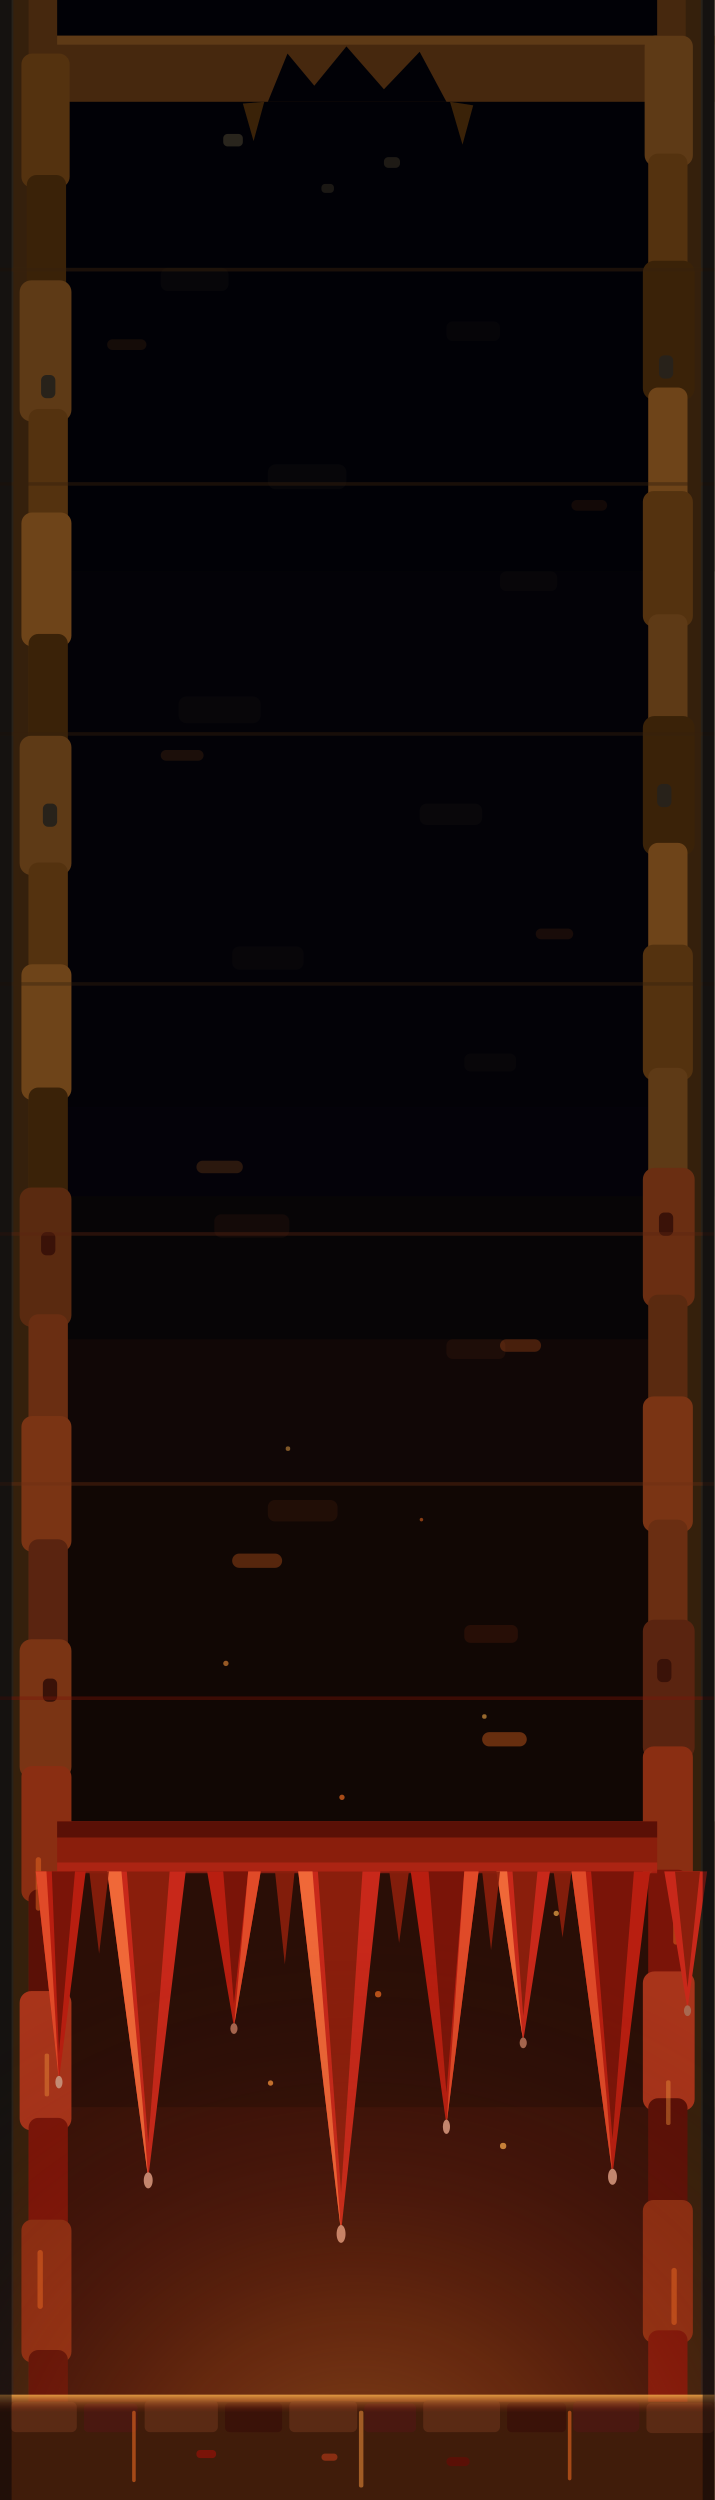
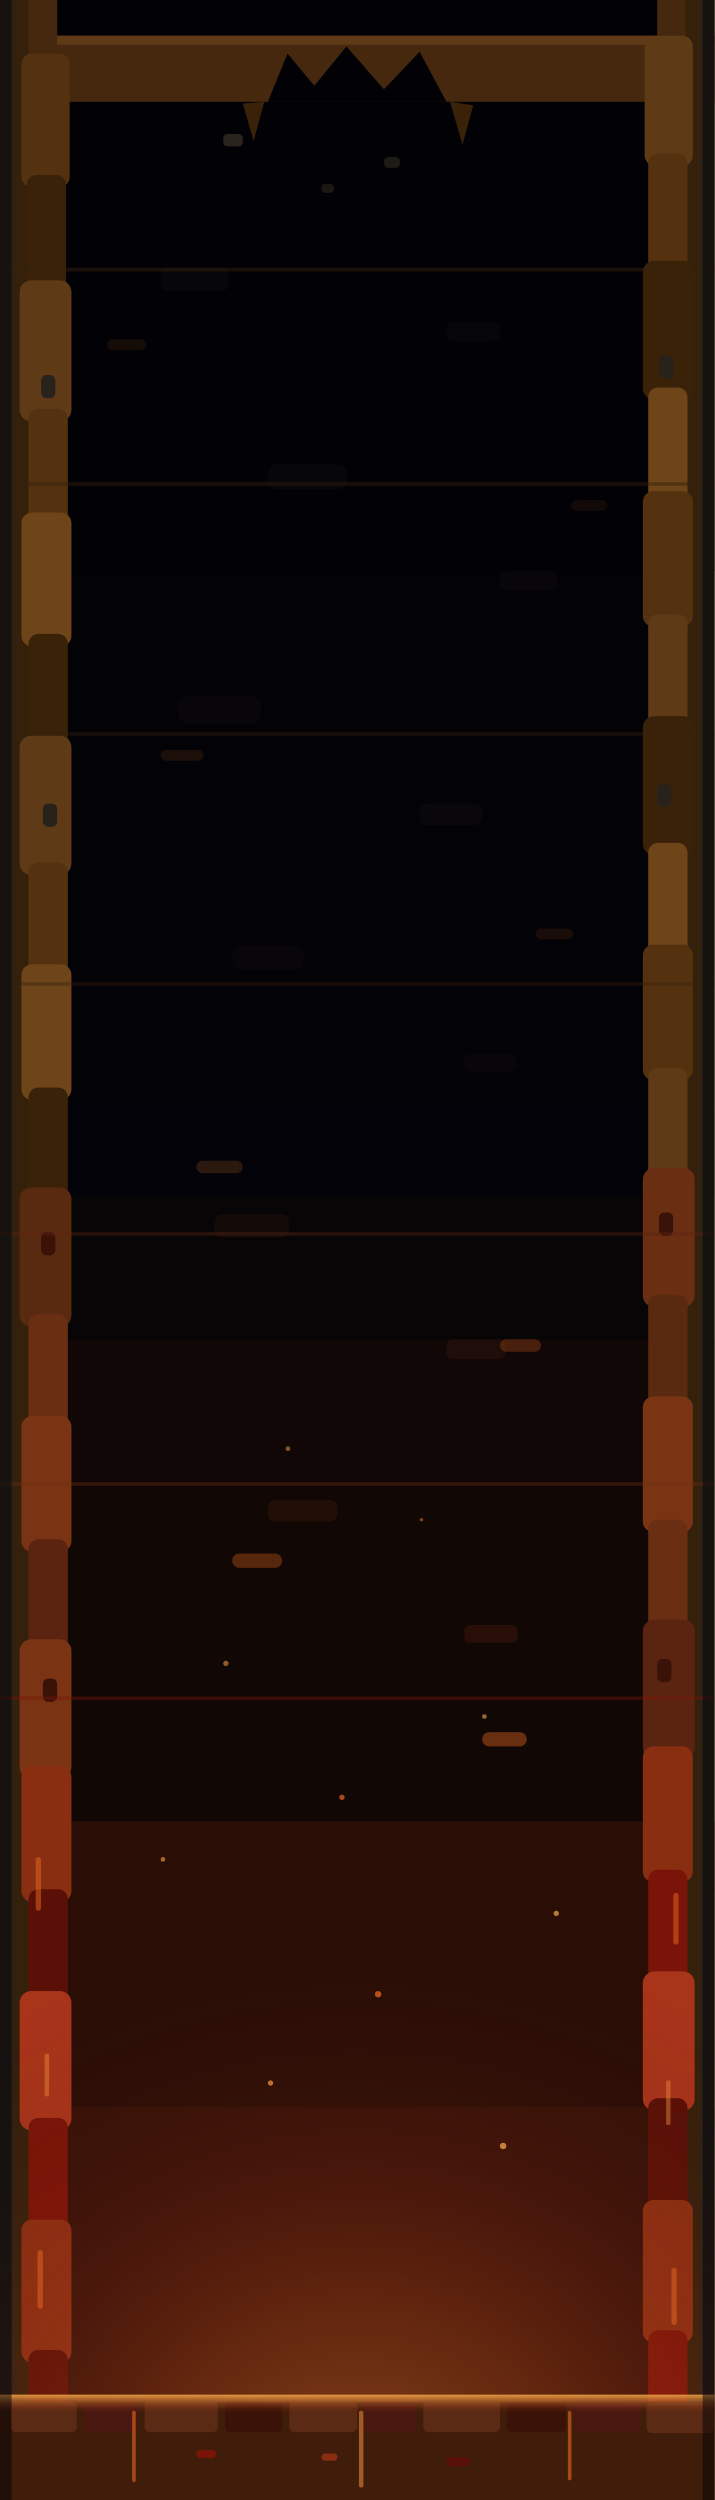
- <svg xmlns="http://www.w3.org/2000/svg" width="800" height="2800" viewBox="0 0 800 2800" fill="none" preserveAspectRatio="xMidYMid slice">
+ <svg xmlns="http://www.w3.org/2000/svg" width="800" height="2800" viewBox="0 0 800 2800" fill="none">
+   <g clip-path="url(#clip0_252_96)">
+     <path d="M800 0H0V2800H800V0Z" fill="#070503" />
+     <path d="M800 0H0V640H800V0Z" fill="#010106" />
+     <path opacity="0.7" d="M800 640H0V1340H800V640Z" fill="#020208" />
+     <path opacity="0.08" d="M800 1240H0V1660H800V1240Z" fill="#0D062B" />
+     <path opacity="0.55" d="M800 1500H0V2120H800V1500Z" fill="#1A0A06" />
+     <path d="M800 2040H0V2800H800V2040Z" fill="#2A0E06" />
+     <path opacity="0.7" d="M800 2360H0V2800H800V2360Z" fill="#3A1208" />
+     <path d="M800 40H0V114H800V40Z" fill="#46280E" />
+     <path d="M800 40H0V50H800V40Z" fill="#5E3A16" />
+     <path d="M300 114L322 60L352 96L388 52L430 100L470 58L500 114H300Z" fill="#010106" />
+     <path d="M300 114H500V150H300V114Z" fill="#010106" />
+     <path d="M296 114L284 158L272 116L296 114Z" fill="#3A2208" />
+     <path d="M504 114L518 162L530 118L504 114Z" fill="#3A2208" />
+     <path opacity="0.7" d="M267 150H255C252.239 150 250 152.239 250 155V159C250 161.761 252.239 164 255 164H267C269.761 164 272 161.761 272 159V155C272 152.239 269.761 150 267 150Z" fill="#3A3426" />
+     <path opacity="0.6" d="M443 176H435C432.239 176 430 178.239 430 181V183C430 185.761 432.239 188 435 188H443C445.761 188 448 185.761 448 183V181C448 178.239 445.761 176 443 176Z" fill="#322C20" />
+     <path opacity="0.45" d="M370 206H364C361.791 206 360 207.791 360 210V212C360 214.209 361.791 216 364 216H370C372.209 216 374 214.209 374 212V210C374 207.791 372.209 206 370 206Z" fill="#3A3426" />
+     <path d="M64 0H0V2800H64V0Z" fill="#46280E" />
+     <path d="M32 0H0V2800H32V0Z" fill="#35200C" />
+     <path d="M15 0H0V2800H15V0Z" fill="#28221A" />
+     <path d="M66 60H36C29.373 60 24 65.373 24 72V198C24 204.627 29.373 210 36 210H66C72.627 210 78 204.627 78 198V72C78 65.373 72.627 60 66 60Z" fill="#54320F" />
+     <path d="M63 196H41C34.925 196 30 200.925 30 207V317C30 323.075 34.925 328 41 328H63C69.075 328 74 323.075 74 317V207C74 200.925 69.075 196 63 196Z" fill="#3A2208" />
+     <path d="M67 314H35C27.82 314 22 319.82 22 327V459C22 466.18 27.82 472 35 472H67C74.18 472 80 466.18 80 459V327C80 319.82 74.18 314 67 314Z" fill="#5E3A16" />
+     <path d="M65 458H43C36.925 458 32 462.925 32 469V577C32 583.075 36.925 588 43 588H65C71.075 588 76 583.075 76 577V469C76 462.925 71.075 458 65 458Z" fill="#54320F" />
+     <path d="M68 574H36C29.373 574 24 579.373 24 586V712C24 718.627 29.373 724 36 724H68C74.627 724 80 718.627 80 712V586C80 579.373 74.627 574 68 574Z" fill="#6E4419" />
+     <path d="M65 710H43C36.925 710 32 714.925 32 721V827C32 833.075 36.925 838 43 838H65C71.075 838 76 833.075 76 827V721C76 714.925 71.075 710 65 710Z" fill="#3A2208" />
+     <path d="M67 824H35C27.82 824 22 829.82 22 837V967C22 974.18 27.82 980 35 980H67C74.18 980 80 974.18 80 967V837C80 829.82 74.18 824 67 824Z" fill="#5E3A16" />
+     <path d="M65 966H43C36.925 966 32 970.925 32 977V1083C32 1089.08 36.925 1094 43 1094H65C71.075 1094 76 1089.08 76 1083V977C76 970.925 71.075 966 65 966Z" fill="#54320F" />
+     <path d="M68 1080H36C29.373 1080 24 1085.37 24 1092V1220C24 1226.63 29.373 1232 36 1232H68C74.627 1232 80 1226.63 80 1220V1092C80 1085.37 74.627 1080 68 1080Z" fill="#6E4419" />
+     <path d="M65 1218H43C36.925 1218 32 1222.92 32 1229V1333C32 1339.08 36.925 1344 43 1344H65C71.075 1344 76 1339.08 76 1333V1229C76 1222.92 71.075 1218 65 1218Z" fill="#3A2208" />
+     <path d="M67 1330H35C27.82 1330 22 1335.82 22 1343V1473C22 1480.18 27.82 1486 35 1486H67C74.18 1486 80 1480.18 80 1473V1343C80 1335.82 74.18 1330 67 1330Z" fill="#5A2A10" />
+     <path d="M65 1472H43C36.925 1472 32 1476.92 32 1483V1589C32 1595.08 36.925 1600 43 1600H65C71.075 1600 76 1595.08 76 1589V1483C76 1476.92 71.075 1472 65 1472Z" fill="#6A2E12" />
+     <path d="M68 1586H36C29.373 1586 24 1591.37 24 1598V1726C24 1732.63 29.373 1738 36 1738H68C74.627 1738 80 1732.63 80 1726V1598C80 1591.37 74.627 1586 68 1586Z" fill="#7A3414" />
+     <path d="M65 1724H43C36.925 1724 32 1728.92 32 1735V1839C32 1845.08 36.925 1850 43 1850H65C71.075 1850 76 1845.08 76 1839V1735C76 1728.92 71.075 1724 65 1724Z" fill="#5A2410" />
+     <path d="M67 1836H35C27.82 1836 22 1841.82 22 1849V1979C22 1986.18 27.82 1992 35 1992H67C74.18 1992 80 1986.18 80 1979V1849C80 1841.82 74.18 1836 67 1836Z" fill="#7A3414" />
+     <path d="M68 1978H36C29.373 1978 24 1983.37 24 1990V2118C24 2124.63 29.373 2130 36 2130H68C74.627 2130 80 2124.63 80 2118V1990C80 1983.37 74.627 1978 68 1978Z" fill="#8A2E12" />
+     <path d="M65 2116H43C36.925 2116 32 2120.92 32 2127V2233C32 2239.08 36.925 2244 43 2244H65C71.075 2244 76 2239.08 76 2233V2127C76 2120.92 71.075 2116 65 2116Z" fill="#5A1006" />
+     <path d="M67 2230H35C27.82 2230 22 2235.82 22 2243V2373C22 2380.18 27.82 2386 35 2386H67C74.18 2386 80 2380.18 80 2373V2243C80 2235.82 74.18 2230 67 2230Z" fill="#A8341A" />
+     <path d="M65 2372H43C36.925 2372 32 2376.92 32 2383V2489C32 2495.08 36.925 2500 43 2500H65C71.075 2500 76 2495.08 76 2489V2383C76 2376.92 71.075 2372 65 2372Z" fill="#7A1408" />
+     <path d="M68 2486H36C29.373 2486 24 2491.37 24 2498V2634C24 2640.63 29.373 2646 36 2646H68C74.627 2646 80 2640.63 80 2634V2498C80 2491.37 74.627 2486 68 2486Z" fill="#8A2E12" />
+     <path d="M65 2632H43C36.925 2632 32 2636.92 32 2643V2791C32 2797.08 36.925 2802 43 2802H65C71.075 2802 76 2797.08 76 2791V2643C76 2636.92 71.075 2632 65 2632Z" fill="#5A1006" />
+     <path d="M56 420H52C48.686 420 46 422.686 46 426V440C46 443.314 48.686 446 52 446H56C59.314 446 62 443.314 62 440V426C62 422.686 59.314 420 56 420Z" fill="#28221A" />
+     <path d="M58 900H54C50.686 900 48 902.686 48 906V920C48 923.314 50.686 926 54 926H58C61.314 926 64 923.314 64 920V906C64 902.686 61.314 900 58 900Z" fill="#28221A" />
+     <path d="M56 1380H52C48.686 1380 46 1382.69 46 1386V1400C46 1403.31 48.686 1406 52 1406H56C59.314 1406 62 1403.31 62 1400V1386C62 1382.69 59.314 1380 56 1380Z" fill="#3A1208" />
+     <path d="M58 1880H54C50.686 1880 48 1882.69 48 1886V1900C48 1903.31 50.686 1906 54 1906H58C61.314 1906 64 1903.31 64 1900V1886C64 1882.69 61.314 1880 58 1880Z" fill="#3A1208" />
+     <path opacity="0.5" d="M46 2083C46 2081.34 44.657 2080 43 2080C41.343 2080 40 2081.34 40 2083V2137C40 2138.66 41.343 2140 43 2140C44.657 2140 46 2138.66 46 2137V2083Z" fill="#E86820" />
+     <path opacity="0.45" d="M53 2300H52C50.895 2300 50 2300.9 50 2302V2346C50 2347.1 50.895 2348 52 2348H53C54.105 2348 55 2347.1 55 2346V2302C55 2300.9 54.105 2300 53 2300Z" fill="#F0903A" />
+     <path opacity="0.55" d="M48 2523C48 2521.34 46.657 2520 45 2520C43.343 2520 42 2521.34 42 2523V2583C42 2584.66 43.343 2586 45 2586C46.657 2586 48 2584.66 48 2583V2523Z" fill="#E86820" />
+     <path d="M800 0H736V2800H800V0Z" fill="#46280E" />
+     <path d="M800 0H768V2800H800V0Z" fill="#35200C" />
+     <path d="M800 0H785V2800H800V0Z" fill="#28221A" />
+     <path d="M764 40H734C727.373 40 722 45.373 722 52V174C722 180.627 727.373 186 734 186H764C770.627 186 776 180.627 776 174V52C776 45.373 770.627 40 764 40Z" fill="#5E3A16" />
+     <path d="M759 172H737C730.925 172 726 176.925 726 183V295C726 301.075 730.925 306 737 306H759C765.075 306 770 301.075 770 295V183C770 176.925 765.075 172 759 172Z" fill="#54320F" />
+     <path d="M765 292H733C725.82 292 720 297.82 720 305V435C720 442.18 725.82 448 733 448H765C772.18 448 778 442.18 778 435V305C778 297.82 772.18 292 765 292Z" fill="#3A2208" />
+     <path d="M759 434H737C730.925 434 726 438.925 726 445V553C726 559.075 730.925 564 737 564H759C765.075 564 770 559.075 770 553V445C770 438.925 765.075 434 759 434Z" fill="#6E4419" />
+     <path d="M764 550H732C725.373 550 720 555.373 720 562V690C720 696.627 725.373 702 732 702H764C770.627 702 776 696.627 776 690V562C776 555.373 770.627 550 764 550Z" fill="#54320F" />
+     <path d="M759 688H737C730.925 688 726 692.925 726 699V805C726 811.075 730.925 816 737 816H759C765.075 816 770 811.075 770 805V699C770 692.925 765.075 688 759 688Z" fill="#5E3A16" />
+     <path d="M765 802H733C725.82 802 720 807.82 720 815V945C720 952.18 725.82 958 733 958H765C772.18 958 778 952.18 778 945V815C778 807.82 772.18 802 765 802Z" fill="#3A2208" />
+     <path d="M759 944H737C730.925 944 726 948.925 726 955V1061C726 1067.08 730.925 1072 737 1072H759C765.075 1072 770 1067.08 770 1061V955C770 948.925 765.075 944 759 944Z" fill="#6E4419" />
+     <path d="M764 1058H732C725.373 1058 720 1063.37 720 1070V1198C720 1204.63 725.373 1210 732 1210H764C770.627 1210 776 1204.63 776 1198V1070C776 1063.37 770.627 1058 764 1058Z" fill="#54320F" />
+     <path d="M759 1196H737C730.925 1196 726 1200.92 726 1207V1311C726 1317.08 730.925 1322 737 1322H759C765.075 1322 770 1317.08 770 1311V1207C770 1200.92 765.075 1196 759 1196Z" fill="#5E3A16" />
+     <path d="M765 1308H733C725.82 1308 720 1313.82 720 1321V1451C720 1458.18 725.82 1464 733 1464H765C772.18 1464 778 1458.18 778 1451V1321C778 1313.82 772.18 1308 765 1308Z" fill="#6A2E12" />
+     <path d="M759 1450H737C730.925 1450 726 1454.92 726 1461V1567C726 1573.08 730.925 1578 737 1578H759C765.075 1578 770 1573.08 770 1567V1461C770 1454.92 765.075 1450 759 1450Z" fill="#5A2A10" />
+     <path d="M764 1564H732C725.373 1564 720 1569.37 720 1576V1704C720 1710.63 725.373 1716 732 1716H764C770.627 1716 776 1710.63 776 1704V1576C776 1569.37 770.627 1564 764 1564Z" fill="#7A3414" />
+     <path d="M759 1702H737C730.925 1702 726 1706.92 726 1713V1817C726 1823.08 730.925 1828 737 1828H759C765.075 1828 770 1823.08 770 1817V1713C770 1706.92 765.075 1702 759 1702Z" fill="#6A2E12" />
+     <path d="M765 1814H733C725.82 1814 720 1819.82 720 1827V1957C720 1964.18 725.82 1970 733 1970H765C772.18 1970 778 1964.18 778 1957V1827C778 1819.82 772.18 1814 765 1814Z" fill="#5A2410" />
+     <path d="M764 1956H732C725.373 1956 720 1961.37 720 1968V2096C720 2102.63 725.373 2108 732 2108H764C770.627 2108 776 2102.63 776 2096V1968C776 1961.37 770.627 1956 764 1956Z" fill="#8A2E12" />
+     <path d="M759 2094H737C730.925 2094 726 2098.92 726 2105V2211C726 2217.08 730.925 2222 737 2222H759C765.075 2222 770 2217.08 770 2211V2105C770 2098.92 765.075 2094 759 2094Z" fill="#7A1408" />
+     <path d="M765 2208H733C725.82 2208 720 2213.82 720 2221V2351C720 2358.18 725.82 2364 733 2364H765C772.18 2364 778 2358.18 778 2351V2221C778 2213.82 772.18 2208 765 2208Z" fill="#A8341A" />
+     <path d="M759 2350H737C730.925 2350 726 2354.92 726 2361V2467C726 2473.08 730.925 2478 737 2478H759C765.075 2478 770 2473.08 770 2467V2361C770 2354.92 765.075 2350 759 2350Z" fill="#5A1006" />
+     <path d="M764 2464H732C725.373 2464 720 2469.37 720 2476V2612C720 2618.63 725.373 2624 732 2624H764C770.627 2624 776 2618.63 776 2612V2476C776 2469.37 770.627 2464 764 2464Z" fill="#8A2E12" />
+     <path d="M759 2610H737C730.925 2610 726 2614.92 726 2621V2791C726 2797.08 730.925 2802 737 2802H759C765.075 2802 770 2797.08 770 2791V2621C770 2614.92 765.075 2610 759 2610Z" fill="#7A1408" />
+     <path d="M748 398H744C740.686 398 738 400.686 738 404V418C738 421.314 740.686 424 744 424H748C751.314 424 754 421.314 754 418V404C754 400.686 751.314 398 748 398Z" fill="#28221A" />
+     <path d="M746 878H742C738.686 878 736 880.686 736 884V898C736 901.314 738.686 904 742 904H746C749.314 904 752 901.314 752 898V884C752 880.686 749.314 878 746 878Z" fill="#28221A" />
+     <path d="M748 1358H744C740.686 1358 738 1360.69 738 1364V1378C738 1381.31 740.686 1384 744 1384H748C751.314 1384 754 1381.31 754 1378V1364C754 1360.69 751.314 1358 748 1358Z" fill="#3A1208" />
+     <path d="M746 1858H742C738.686 1858 736 1860.69 736 1864V1878C736 1881.31 738.686 1884 742 1884H746C749.314 1884 752 1881.31 752 1878V1864C752 1860.69 749.314 1858 746 1858Z" fill="#3A1208" />
+     <path opacity="0.5" d="M760 2123C760 2121.34 758.657 2120 757 2120C755.343 2120 754 2121.34 754 2123V2175C754 2176.66 755.343 2178 757 2178C758.657 2178 760 2176.66 760 2175V2123Z" fill="#E86820" />
+     <path opacity="0.45" d="M749 2330H748C746.895 2330 746 2330.9 746 2332V2378C746 2379.1 746.895 2380 748 2380H749C750.105 2380 751 2379.1 751 2378V2332C751 2330.9 750.105 2330 749 2330Z" fill="#F0903A" />
+     <path opacity="0.55" d="M758 2543C758 2541.34 756.657 2540 755 2540C753.343 2540 752 2541.34 752 2543V2601C752 2602.66 753.343 2604 755 2604C756.657 2604 758 2602.66 758 2601V2543Z" fill="#E86820" />
+     <path opacity="0.1" d="M248 300H188C183.582 300 180 303.582 180 308V318C180 322.418 183.582 326 188 326H248C252.418 326 256 322.418 256 318V308C256 303.582 252.418 300 248 300Z" fill="#3A3426" />
+     <path opacity="0.09" d="M553 360H507C503.134 360 500 363.134 500 367V375C500 378.866 503.134 382 507 382H553C556.866 382 560 378.866 560 375V367C560 363.134 556.866 360 553 360Z" fill="#322C20" />
+     <path opacity="0.1" d="M379 520H309C304.029 520 300 524.029 300 529V539C300 543.971 304.029 548 309 548H379C383.971 548 388 543.971 388 539V529C388 524.029 383.971 520 379 520Z" fill="#3A3426" />
+     <path opacity="0.11" d="M617 640H567C563.134 640 560 643.134 560 647V655C560 658.866 563.134 662 567 662H617C620.866 662 624 658.866 624 655V647C624 643.134 620.866 640 617 640Z" fill="#2C271E" />
+     <path opacity="0.09" d="M283 780H209C204.029 780 200 784.029 200 789V801C200 805.971 204.029 810 209 810H283C287.971 810 292 805.971 292 801V789C292 784.029 287.971 780 283 780Z" fill="#322C20" />
+     <path opacity="0.1" d="M532 900H478C473.582 900 470 903.582 470 908V916C470 920.418 473.582 924 478 924H532C536.418 924 540 920.418 540 916V908C540 903.582 536.418 900 532 900Z" fill="#3A3426" />
+     <path opacity="0.09" d="M332 1060H268C263.582 1060 260 1063.58 260 1068V1078C260 1082.42 263.582 1086 268 1086H332C336.418 1086 340 1082.42 340 1078V1068C340 1063.58 336.418 1060 332 1060Z" fill="#322C20" />
+     <path opacity="0.11" d="M571 1180H527C523.134 1180 520 1183.13 520 1187V1193C520 1196.87 523.134 1200 527 1200H571C574.866 1200 578 1196.87 578 1193V1187C578 1183.13 574.866 1180 571 1180Z" fill="#2C271E" />
+     <path opacity="0.16" d="M316 1360H248C243.582 1360 240 1363.58 240 1368V1378C240 1382.42 243.582 1386 248 1386H316C320.418 1386 324 1382.42 324 1378V1368C324 1363.58 320.418 1360 316 1360Z" fill="#5A2410" />
+     <path opacity="0.15" d="M559 1500H507C503.134 1500 500 1503.13 500 1507V1515C500 1518.87 503.134 1522 507 1522H559C562.866 1522 566 1518.87 566 1515V1507C566 1503.13 562.866 1500 559 1500Z" fill="#6A2E12" />
+     <path opacity="0.16" d="M370 1680H308C303.582 1680 300 1683.58 300 1688V1696C300 1700.42 303.582 1704 308 1704H370C374.418 1704 378 1700.42 378 1696V1688C378 1683.58 374.418 1680 370 1680Z" fill="#7A3414" />
+     <path opacity="0.18" d="M573 1820H527C523.134 1820 520 1823.13 520 1827V1833C520 1836.87 523.134 1840 527 1840H573C576.866 1840 580 1836.87 580 1833V1827C580 1823.13 576.866 1820 573 1820Z" fill="#8A2E12" />
+     <path opacity="0.5" d="M800 300H0V304H800V300Z" fill="#35200C" />
+     <path opacity="0.45" d="M800 540H0V544H800V540Z" fill="#35200C" />
+     <path opacity="0.42" d="M800 820H0V824H800V820Z" fill="#35200C" />
+     <path opacity="0.4" d="M800 1100H0V1104H800V1100Z" fill="#35200C" />
+     <path opacity="0.4" d="M800 1380H0V1384H800V1380Z" fill="#5A2410" />
+     <path opacity="0.38" d="M800 1660H0V1664H800V1660Z" fill="#6A2E12" />
+     <path opacity="0.4" d="M800 1900H0V1904H800V1900Z" fill="#7A1408" />
+     <path opacity="0.12" d="M158 380H126C122.686 380 120 382.686 120 386C120 389.314 122.686 392 126 392H158C161.314 392 164 389.314 164 386C164 382.686 161.314 380 158 380Z" fill="#A85A1C" />
+     <path opacity="0.13" d="M674 560H646C642.686 560 640 562.686 640 566C640 569.314 642.686 572 646 572H674C677.314 572 680 569.314 680 566C680 562.686 677.314 560 674 560Z" fill="#8A3E10" />
+     <path opacity="0.15" d="M222 840H186C182.686 840 180 842.686 180 846C180 849.314 182.686 852 186 852H222C225.314 852 228 849.314 228 846C228 842.686 225.314 840 222 840Z" fill="#A85A1C" />
+     <path opacity="0.16" d="M636 1040H606C602.686 1040 600 1042.69 600 1046C600 1049.31 602.686 1052 606 1052H636C639.314 1052 642 1049.31 642 1046C642 1042.69 639.314 1040 636 1040Z" fill="#8A3E10" />
+     <path opacity="0.24" d="M265 1300H227C223.134 1300 220 1303.13 220 1307C220 1310.87 223.134 1314 227 1314H265C268.866 1314 272 1310.87 272 1307C272 1303.13 268.866 1300 265 1300Z" fill="#A85A1C" />
+     <path opacity="0.3" d="M599 1500H567C563.134 1500 560 1503.13 560 1507C560 1510.87 563.134 1514 567 1514H599C602.866 1514 606 1510.87 606 1507C606 1503.13 602.866 1500 599 1500Z" fill="#C8581C" />
+     <path opacity="0.32" d="M308 1740H268C263.582 1740 260 1743.58 260 1748C260 1752.42 263.582 1756 268 1756H308C312.418 1756 316 1752.42 316 1748C316 1743.58 312.418 1740 308 1740Z" fill="#E86820" />
+     <path opacity="0.4" d="M582 1940H548C543.582 1940 540 1943.58 540 1948C540 1952.42 543.582 1956 548 1956H582C586.418 1956 590 1952.42 590 1948C590 1943.58 586.418 1940 582 1940Z" fill="#E86820" />
+     <path opacity="0.5" d="M323 1620H322C320.895 1620 320 1620.9 320 1622V1623C320 1624.1 320.895 1625 322 1625H323C324.105 1625 325 1624.1 325 1623V1622C325 1620.9 324.105 1620 323 1620Z" fill="#F0A848" />
+     <path opacity="0.55" d="M474 1702C474 1700.9 473.105 1700 472 1700C470.895 1700 470 1700.9 470 1702C470 1703.1 470.895 1704 472 1704C473.105 1704 474 1703.1 474 1702Z" fill="#E86820" />
+     <path opacity="0.6" d="M256 1863C256 1861.34 254.657 1860 253 1860C251.343 1860 250 1861.34 250 1863C250 1864.66 251.343 1866 253 1866C254.657 1866 256 1864.66 256 1863Z" fill="#F0903A" />
+     <path opacity="0.6" d="M543 1920H542C540.895 1920 540 1920.9 540 1922V1923C540 1924.1 540.895 1925 542 1925H543C544.105 1925 545 1924.1 545 1923V1922C545 1920.9 544.105 1920 543 1920Z" fill="#F0A848" />
+     <path opacity="0.7" d="M386 2013C386 2011.34 384.657 2010 383 2010C381.343 2010 380 2011.34 380 2013C380 2014.66 381.343 2016 383 2016C384.657 2016 386 2014.66 386 2013Z" fill="#E86820" />
+     <path opacity="0.65" d="M183 2080H182C180.895 2080 180 2080.9 180 2082V2083C180 2084.1 180.895 2085 182 2085H183C184.105 2085 185 2084.1 185 2083V2082C185 2080.9 184.105 2080 183 2080Z" fill="#F0903A" />
+     <path opacity="0.7" d="M626 2143C626 2141.34 624.657 2140 623 2140C621.343 2140 620 2141.34 620 2143C620 2144.66 621.343 2146 623 2146C624.657 2146 626 2144.66 626 2143Z" fill="#F0A848" />
+     <path opacity="0.75" d="M424 2230H423C421.343 2230 420 2231.34 420 2233V2234C420 2235.66 421.343 2237 423 2237H424C425.657 2237 427 2235.66 427 2234V2233C427 2231.34 425.657 2230 424 2230Z" fill="#E86820" />
+     <path opacity="0.8" d="M306 2333C306 2331.34 304.657 2330 303 2330C301.343 2330 300 2331.34 300 2333C300 2334.66 301.343 2336 303 2336C304.657 2336 306 2334.66 306 2333Z" fill="#F0903A" />
+     <path opacity="0.8" d="M564 2400H563C561.343 2400 560 2401.34 560 2403V2404C560 2405.66 561.343 2407 563 2407H564C565.657 2407 567 2405.66 567 2404V2403C567 2401.34 565.657 2400 564 2400Z" fill="#F0A848" />
+     <path d="M800 2090H0V2800H800V2090Z" fill="url(#paint0_radial_252_96)" />
+     <path d="M800 2690H0V2800H800V2690Z" fill="#46280E" />
+     <path opacity="0.55" d="M800 2690H0V2800H800V2690Z" fill="#3A1208" />
+     <path d="M80 2690H18C14.686 2690 12 2692.69 12 2696V2718C12 2721.31 14.686 2724 18 2724H80C83.314 2724 86 2721.31 86 2718V2696C86 2692.69 83.314 2690 80 2690Z" fill="#5A2A14" />
+     <path d="M149 2692H99C96.239 2692 94 2694.24 94 2697V2719C94 2721.76 96.239 2724 99 2724H149C151.761 2724 154 2721.76 154 2719V2697C154 2694.24 151.761 2692 149 2692Z" fill="#4A1810" />
+     <path d="M238 2688H168C164.686 2688 162 2690.69 162 2694V2718C162 2721.31 164.686 2724 168 2724H238C241.314 2724 244 2721.31 244 2718V2694C244 2690.69 241.314 2688 238 2688Z" fill="#5A2A14" />
+     <path d="M311 2691H257C254.239 2691 252 2693.24 252 2696V2719C252 2721.76 254.239 2724 257 2724H311C313.761 2724 316 2721.76 316 2719V2696C316 2693.24 313.761 2691 311 2691Z" fill="#3A1208" />
+     <path d="M394 2689H330C326.686 2689 324 2691.69 324 2695V2718C324 2721.31 326.686 2724 330 2724H394C397.314 2724 400 2721.31 400 2718V2695C400 2691.69 397.314 2689 394 2689Z" fill="#5A2A14" />
+     <path d="M461 2692H413C410.239 2692 408 2694.24 408 2697V2719C408 2721.76 410.239 2724 413 2724H461C463.761 2724 466 2721.76 466 2719V2697C466 2694.24 463.761 2692 461 2692Z" fill="#4A1810" />
+     <path d="M554 2688H480C476.686 2688 474 2690.69 474 2694V2718C474 2721.31 476.686 2724 480 2724H554C557.314 2724 560 2721.31 560 2718V2694C560 2690.69 557.314 2688 554 2688Z" fill="#5A2A14" />
+     <path d="M629 2691H573C570.239 2691 568 2693.24 568 2696V2719C568 2721.76 570.239 2724 573 2724H629C631.761 2724 634 2721.76 634 2719V2696C634 2693.24 631.761 2691 629 2691Z" fill="#3A1208" />
+     <path d="M710 2689H648C644.686 2689 642 2691.69 642 2695V2718C642 2721.31 644.686 2724 648 2724H710C713.314 2724 716 2721.31 716 2718V2695C716 2691.69 713.314 2689 710 2689Z" fill="#4A1810" />
+     <path d="M794 2691H730C726.686 2691 724 2693.69 724 2697V2719C724 2722.31 726.686 2725 730 2725H794C797.314 2725 800 2722.31 800 2719V2697C800 2693.69 797.314 2691 794 2691Z" fill="#5A2A14" />
+     <path opacity="0.6" d="M152 2702C152 2700.9 151.105 2700 150 2700C148.895 2700 148 2700.9 148 2702V2778C148 2779.1 148.895 2780 150 2780C151.105 2780 152 2779.1 152 2778V2702Z" fill="#E86820" />
+     <path opacity="0.55" d="M405 2700H404C402.895 2700 402 2700.9 402 2702V2784C402 2785.1 402.895 2786 404 2786H405C406.105 2786 407 2785.1 407 2784V2702C407 2700.9 406.105 2700 405 2700Z" fill="#F0903A" />
+     <path opacity="0.6" d="M640 2702C640 2700.9 639.105 2700 638 2700C636.895 2700 636 2700.9 636 2702V2776C636 2777.1 636.895 2778 638 2778C639.105 2778 640 2777.1 640 2776V2702Z" fill="#E86820" />
+     <path d="M800 2682H0V2702H800V2682Z" fill="url(#paint1_linear_252_96)" />
+     <path d="M238 2744H224C221.791 2744 220 2745.79 220 2748V2749C220 2751.21 221.791 2753 224 2753H238C240.209 2753 242 2751.21 242 2749V2748C242 2745.79 240.209 2744 238 2744Z" fill="#7A1408" />
+     <path d="M521 2752H505C502.239 2752 500 2754.24 500 2757C500 2759.76 502.239 2762 505 2762H521C523.761 2762 526 2759.76 526 2757C526 2754.24 523.761 2752 521 2752Z" fill="#5A1006" />
+     <path d="M374 2748H364C361.791 2748 360 2749.79 360 2752C360 2754.21 361.791 2756 364 2756H374C376.209 2756 378 2754.21 378 2752C378 2749.79 376.209 2748 374 2748Z" fill="#8A2E12" />
+     <path opacity="0.5" d="M13 0H0V2800H13V0Z" fill="#010106" />
+     <path opacity="0.5" d="M800 0H787V2800H800V0Z" fill="#010106" />
+   </g>
  <defs>
-     <radialGradient id="abyss-glow" cx="0.5" cy="1" r="0.9">
-       <stop offset="0" stop-color="#F0903A" stop-opacity="0.42" />
+     <radialGradient id="paint0_radial_252_96" cx="0" cy="0" r="1" gradientUnits="userSpaceOnUse" gradientTransform="translate(400 2800) scale(720 639)">
+       <stop stop-color="#F0903A" stop-opacity="0.42" />
      <stop offset="0.32" stop-color="#E86820" stop-opacity="0.26" />
      <stop offset="0.62" stop-color="#A8341A" stop-opacity="0.12" />
      <stop offset="1" stop-color="#2A0E06" stop-opacity="0" />
    </radialGradient>
-     <linearGradient id="ember-seam" x1="0" y1="0" x2="0" y2="1">
-       <stop offset="0" stop-color="#F0A848" stop-opacity="0.9" />
+     <linearGradient id="paint1_linear_252_96" x1="0" y1="2682" x2="0" y2="2702" gradientUnits="userSpaceOnUse">
+       <stop stop-color="#F0A848" stop-opacity="0.9" />
      <stop offset="1" stop-color="#8A1E0C" stop-opacity="0" />
    </linearGradient>
+     <clipPath id="clip0_252_96">
+       <rect width="800" height="2800" fill="white" />
+     </clipPath>
  </defs>
-   <g id="void">
-     <rect width="800" height="2800" fill="#070503" />
-     <rect width="800" height="640" fill="#010106" />
-     <rect y="640" width="800" height="700" fill="#020208" opacity="0.7" />
-     <rect y="1240" width="800" height="420" fill="#0D062B" opacity="0.08" />
-     <rect y="1500" width="800" height="620" fill="#1A0A06" opacity="0.55" />
-     <rect y="2040" width="800" height="760" fill="#2A0E06" />
-     <rect y="2360" width="800" height="440" fill="#3A1208" opacity="0.7" />
-   </g>
-   <g id="tunnel-mouth">
-     <rect x="0" y="40" width="800" height="74" fill="#46280E" />
-     <rect x="0" y="40" width="800" height="10" fill="#5E3A16" />
-     <path d="M300 114 L322 60 L352 96 L388 52 L430 100 L470 58 L500 114 Z" fill="#010106" />
-     <path d="M300 114 L500 114 L500 150 L300 150 Z" fill="#010106" />
-     <path d="M296 114 L284 158 L272 116 Z" fill="#3A2208" />
-     <path d="M504 114 L518 162 L530 118 Z" fill="#3A2208" />
-     <rect x="250" y="150" width="22" height="14" rx="5" fill="#3A3426" opacity="0.7" />
-     <rect x="430" y="176" width="18" height="12" rx="5" fill="#322C20" opacity="0.6" />
-     <rect x="360" y="206" width="14" height="10" rx="4" fill="#3A3426" opacity="0.45" />
-   </g>
-   <g id="wall-left">
-     <rect x="0" width="64" height="2800" fill="#46280E" />
-     <rect x="0" width="32" height="2800" fill="#35200C" />
-     <rect x="0" width="15" height="2800" fill="#28221A" />
-     <rect x="24" y="60" width="54" height="150" rx="12" fill="#54320F" />
-     <rect x="30" y="196" width="44" height="132" rx="11" fill="#3A2208" />
-     <rect x="22" y="314" width="58" height="158" rx="13" fill="#5E3A16" />
-     <rect x="32" y="458" width="44" height="130" rx="11" fill="#54320F" />
-     <rect x="24" y="574" width="56" height="150" rx="12" fill="#6E4419" />
-     <rect x="32" y="710" width="44" height="128" rx="11" fill="#3A2208" />
-     <rect x="22" y="824" width="58" height="156" rx="13" fill="#5E3A16" />
-     <rect x="32" y="966" width="44" height="128" rx="11" fill="#54320F" />
-     <rect x="24" y="1080" width="56" height="152" rx="12" fill="#6E4419" />
-     <rect x="32" y="1218" width="44" height="126" rx="11" fill="#3A2208" />
-     <rect x="22" y="1330" width="58" height="156" rx="13" fill="#5A2A10" />
-     <rect x="32" y="1472" width="44" height="128" rx="11" fill="#6A2E12" />
-     <rect x="24" y="1586" width="56" height="152" rx="12" fill="#7A3414" />
-     <rect x="32" y="1724" width="44" height="126" rx="11" fill="#5A2410" />
-     <rect x="22" y="1836" width="58" height="156" rx="13" fill="#7A3414" />
-     <rect x="24" y="1978" width="56" height="152" rx="12" fill="#8A2E12" />
-     <rect x="32" y="2116" width="44" height="128" rx="11" fill="#5A1006" />
-     <rect x="22" y="2230" width="58" height="156" rx="13" fill="#A8341A" />
-     <rect x="32" y="2372" width="44" height="128" rx="11" fill="#7A1408" />
-     <rect x="24" y="2486" width="56" height="160" rx="12" fill="#8A2E12" />
-     <rect x="32" y="2632" width="44" height="170" rx="11" fill="#5A1006" />
-     <rect x="46" y="420" width="16" height="26" rx="6" fill="#28221A" />
-     <rect x="48" y="900" width="16" height="26" rx="6" fill="#28221A" />
-     <rect x="46" y="1380" width="16" height="26" rx="6" fill="#3A1208" />
-     <rect x="48" y="1880" width="16" height="26" rx="6" fill="#3A1208" />
-     <rect x="40" y="2080" width="6" height="60" rx="3" fill="#E86820" opacity="0.5" />
-     <rect x="50" y="2300" width="5" height="48" rx="2" fill="#F0903A" opacity="0.45" />
-     <rect x="42" y="2520" width="6" height="66" rx="3" fill="#E86820" opacity="0.55" />
-   </g>
-   <g id="wall-right">
-     <rect x="736" width="64" height="2800" fill="#46280E" />
-     <rect x="768" width="32" height="2800" fill="#35200C" />
-     <rect x="785" width="15" height="2800" fill="#28221A" />
-     <rect x="722" y="40" width="54" height="146" rx="12" fill="#5E3A16" />
-     <rect x="726" y="172" width="44" height="134" rx="11" fill="#54320F" />
-     <rect x="720" y="292" width="58" height="156" rx="13" fill="#3A2208" />
-     <rect x="726" y="434" width="44" height="130" rx="11" fill="#6E4419" />
-     <rect x="720" y="550" width="56" height="152" rx="12" fill="#54320F" />
-     <rect x="726" y="688" width="44" height="128" rx="11" fill="#5E3A16" />
-     <rect x="720" y="802" width="58" height="156" rx="13" fill="#3A2208" />
-     <rect x="726" y="944" width="44" height="128" rx="11" fill="#6E4419" />
-     <rect x="720" y="1058" width="56" height="152" rx="12" fill="#54320F" />
-     <rect x="726" y="1196" width="44" height="126" rx="11" fill="#5E3A16" />
-     <rect x="720" y="1308" width="58" height="156" rx="13" fill="#6A2E12" />
-     <rect x="726" y="1450" width="44" height="128" rx="11" fill="#5A2A10" />
-     <rect x="720" y="1564" width="56" height="152" rx="12" fill="#7A3414" />
-     <rect x="726" y="1702" width="44" height="126" rx="11" fill="#6A2E12" />
-     <rect x="720" y="1814" width="58" height="156" rx="13" fill="#5A2410" />
-     <rect x="720" y="1956" width="56" height="152" rx="12" fill="#8A2E12" />
-     <rect x="726" y="2094" width="44" height="128" rx="11" fill="#7A1408" />
-     <rect x="720" y="2208" width="58" height="156" rx="13" fill="#A8341A" />
-     <rect x="726" y="2350" width="44" height="128" rx="11" fill="#5A1006" />
-     <rect x="720" y="2464" width="56" height="160" rx="12" fill="#8A2E12" />
-     <rect x="726" y="2610" width="44" height="192" rx="11" fill="#7A1408" />
-     <rect x="738" y="398" width="16" height="26" rx="6" fill="#28221A" />
-     <rect x="736" y="878" width="16" height="26" rx="6" fill="#28221A" />
-     <rect x="738" y="1358" width="16" height="26" rx="6" fill="#3A1208" />
-     <rect x="736" y="1858" width="16" height="26" rx="6" fill="#3A1208" />
-     <rect x="754" y="2120" width="6" height="58" rx="3" fill="#E86820" opacity="0.5" />
-     <rect x="746" y="2330" width="5" height="50" rx="2" fill="#F0903A" opacity="0.45" />
-     <rect x="752" y="2540" width="6" height="64" rx="3" fill="#E86820" opacity="0.55" />
-   </g>
-   <g id="backwall">
-     <rect x="180" y="300" width="76" height="26" rx="8" fill="#3A3426" opacity="0.10" />
-     <rect x="500" y="360" width="60" height="22" rx="7" fill="#322C20" opacity="0.09" />
-     <rect x="300" y="520" width="88" height="28" rx="9" fill="#3A3426" opacity="0.10" />
-     <rect x="560" y="640" width="64" height="22" rx="7" fill="#2C271E" opacity="0.11" />
-     <rect x="200" y="780" width="92" height="30" rx="9" fill="#322C20" opacity="0.09" />
-     <rect x="470" y="900" width="70" height="24" rx="8" fill="#3A3426" opacity="0.10" />
-     <rect x="260" y="1060" width="80" height="26" rx="8" fill="#322C20" opacity="0.09" />
-     <rect x="520" y="1180" width="58" height="20" rx="7" fill="#2C271E" opacity="0.11" />
-     <rect x="240" y="1360" width="84" height="26" rx="8" fill="#5A2410" opacity="0.16" />
-     <rect x="500" y="1500" width="66" height="22" rx="7" fill="#6A2E12" opacity="0.15" />
-     <rect x="300" y="1680" width="78" height="24" rx="8" fill="#7A3414" opacity="0.16" />
-     <rect x="520" y="1820" width="60" height="20" rx="7" fill="#8A2E12" opacity="0.18" />
-   </g>
-   <g id="strata">
-     <rect y="300" width="800" height="4" fill="#35200C" opacity="0.5" />
-     <rect y="540" width="800" height="4" fill="#35200C" opacity="0.45" />
-     <rect y="820" width="800" height="4" fill="#35200C" opacity="0.42" />
-     <rect y="1100" width="800" height="4" fill="#35200C" opacity="0.4" />
-     <rect y="1380" width="800" height="4" fill="#5A2410" opacity="0.4" />
-     <rect y="1660" width="800" height="4" fill="#6A2E12" opacity="0.38" />
-     <rect y="1900" width="800" height="4" fill="#7A1408" opacity="0.4" />
-   </g>
-   <g id="rust">
-     <rect x="120" y="380" width="44" height="12" rx="6" fill="#A85A1C" opacity="0.12" />
-     <rect x="640" y="560" width="40" height="12" rx="6" fill="#8A3E10" opacity="0.13" />
-     <rect x="180" y="840" width="48" height="12" rx="6" fill="#A85A1C" opacity="0.15" />
-     <rect x="600" y="1040" width="42" height="12" rx="6" fill="#8A3E10" opacity="0.16" />
-     <rect x="220" y="1300" width="52" height="14" rx="7" fill="#A85A1C" opacity="0.24" />
-     <rect x="560" y="1500" width="46" height="14" rx="7" fill="#C8581C" opacity="0.30" />
-     <rect x="260" y="1740" width="56" height="16" rx="8" fill="#E86820" opacity="0.32" />
-     <rect x="540" y="1940" width="50" height="16" rx="8" fill="#E86820" opacity="0.40" />
-   </g>
-   <g id="embers">
-     <rect x="320" y="1620" width="5" height="5" rx="2" fill="#F0A848" opacity="0.5" />
-     <rect x="470" y="1700" width="4" height="4" rx="2" fill="#E86820" opacity="0.55" />
-     <rect x="250" y="1860" width="6" height="6" rx="3" fill="#F0903A" opacity="0.6" />
-     <rect x="540" y="1920" width="5" height="5" rx="2" fill="#F0A848" opacity="0.6" />
-     <rect x="380" y="2010" width="6" height="6" rx="3" fill="#E86820" opacity="0.7" />
-     <rect x="180" y="2080" width="5" height="5" rx="2" fill="#F0903A" opacity="0.65" />
-     <rect x="620" y="2140" width="6" height="6" rx="3" fill="#F0A848" opacity="0.7" />
-     <rect x="420" y="2230" width="7" height="7" rx="3" fill="#E86820" opacity="0.75" />
-     <rect x="300" y="2330" width="6" height="6" rx="3" fill="#F0903A" opacity="0.8" />
-     <rect x="560" y="2400" width="7" height="7" rx="3" fill="#F0A848" opacity="0.8" />
-   </g>
-   <g id="abyss-ceiling">
-     <rect x="64" y="2040" width="672" height="56" fill="#8A1E0C" />
-     <rect x="64" y="2040" width="672" height="18" fill="#5A1006" />
-     <rect x="64" y="2086" width="672" height="12" fill="#C8281A" opacity="0.55" />
-     <g id="stalactites">
-       <path d="M40 2096 L96 2096 L66 2330 Z" fill="#B81E10" />
-       <path d="M58 2096 L84 2096 L66 2300 Z" fill="#7A1408" />
-       <path d="M40 2096 L52 2096 L62 2260 L66 2330 Z" fill="#E04A28" />
-       <ellipse cx="66" cy="2332" rx="4" ry="7" fill="#C89078" />
-       <path d="M120 2096 L208 2096 L166 2440 Z" fill="#C8281A" />
-       <path d="M142 2096 L190 2096 L166 2400 Z" fill="#8A1E0C" />
-       <path d="M120 2096 L136 2096 L160 2360 L166 2440 Z" fill="#F06838" />
-       <ellipse cx="166" cy="2442" rx="5" ry="9" fill="#C89078" />
-       <path d="M232 2096 L292 2096 L262 2270 Z" fill="#B81E10" />
-       <path d="M250 2096 L278 2096 L262 2244 Z" fill="#7A1408" />
-       <path d="M278 2096 L292 2096 L262 2270 Z" fill="#E04A28" />
-       <ellipse cx="262" cy="2272" rx="4" ry="6" fill="#A86850" />
-       <path d="M334 2096 L426 2096 L382 2500 Z" fill="#C8281A" />
-       <path d="M356 2096 L406 2096 L382 2456 Z" fill="#8A1E0C" />
-       <path d="M334 2096 L350 2096 L376 2420 L382 2500 Z" fill="#F06838" />
-       <ellipse cx="382" cy="2502" rx="5" ry="10" fill="#C89078" />
-       <path d="M460 2096 L536 2096 L500 2380 Z" fill="#B81E10" />
-       <path d="M480 2096 L520 2096 L500 2344 Z" fill="#7A1408" />
-       <path d="M520 2096 L536 2096 L500 2380 Z" fill="#E04A28" />
-       <ellipse cx="500" cy="2382" rx="4" ry="8" fill="#C89078" />
-       <path d="M556 2096 L616 2096 L586 2286 Z" fill="#C8281A" />
-       <path d="M574 2096 L602 2096 L586 2258 Z" fill="#8A1E0C" />
-       <path d="M556 2096 L568 2096 L582 2250 L586 2286 Z" fill="#F06838" />
-       <ellipse cx="586" cy="2288" rx="4" ry="6" fill="#A86850" />
-       <path d="M640 2096 L728 2096 L686 2436 Z" fill="#B81E10" />
-       <path d="M662 2096 L710 2096 L686 2396 Z" fill="#7A1408" />
-       <path d="M640 2096 L656 2096 L680 2356 L686 2436 Z" fill="#E04A28" />
-       <ellipse cx="686" cy="2438" rx="5" ry="9" fill="#C89078" />
-       <path d="M744 2096 L792 2096 L770 2250 Z" fill="#C8281A" />
-       <path d="M756 2096 L784 2096 L770 2226 Z" fill="#8A1E0C" />
-       <ellipse cx="770" cy="2252" rx="4" ry="6" fill="#A86850" />
-     </g>
-     <g id="stalactites-minor" opacity="0.92">
-       <path d="M100 2096 L122 2096 L111 2188 Z" fill="#8A1E0C" />
-       <path d="M308 2096 L330 2096 L319 2200 Z" fill="#8A1E0C" />
-       <path d="M436 2096 L458 2096 L447 2176 Z" fill="#8A1E0C" />
-       <path d="M540 2096 L560 2096 L550 2184 Z" fill="#8A1E0C" />
-       <path d="M620 2096 L640 2096 L630 2170 Z" fill="#8A1E0C" />
-     </g>
-   </g>
-   <g id="abyss-heat">
-     <rect y="2090" width="800" height="710" fill="url(#abyss-glow)" />
-   </g>
-   <g id="abyss-floor">
-     <rect y="2690" width="800" height="110" fill="#46280E" />
-     <rect y="2690" width="800" height="110" fill="#3A1208" opacity="0.55" />
-     <rect x="12" y="2690" width="74" height="34" rx="6" fill="#5A2A14" />
-     <rect x="94" y="2692" width="60" height="32" rx="5" fill="#4A1810" />
-     <rect x="162" y="2688" width="82" height="36" rx="6" fill="#5A2A14" />
-     <rect x="252" y="2691" width="64" height="33" rx="5" fill="#3A1208" />
-     <rect x="324" y="2689" width="76" height="35" rx="6" fill="#5A2A14" />
-     <rect x="408" y="2692" width="58" height="32" rx="5" fill="#4A1810" />
-     <rect x="474" y="2688" width="86" height="36" rx="6" fill="#5A2A14" />
-     <rect x="568" y="2691" width="66" height="33" rx="5" fill="#3A1208" />
-     <rect x="642" y="2689" width="74" height="35" rx="6" fill="#4A1810" />
-     <rect x="724" y="2691" width="76" height="34" rx="6" fill="#5A2A14" />
-     <rect x="148" y="2700" width="4" height="80" rx="2" fill="#E86820" opacity="0.6" />
-     <rect x="402" y="2700" width="5" height="86" rx="2" fill="#F0903A" opacity="0.55" />
-     <rect x="636" y="2700" width="4" height="78" rx="2" fill="#E86820" opacity="0.6" />
-     <rect y="2682" width="800" height="20" fill="url(#ember-seam)" />
-     <rect x="220" y="2744" width="22" height="9" rx="4" fill="#7A1408" />
-     <rect x="500" y="2752" width="26" height="10" rx="5" fill="#5A1006" />
-     <rect x="360" y="2748" width="18" height="8" rx="4" fill="#8A2E12" />
-   </g>
-   <g id="vignette">
-     <rect width="13" height="2800" fill="#010106" opacity="0.5" />
-     <rect x="787" width="13" height="2800" fill="#010106" opacity="0.5" />
-   </g>
</svg>
